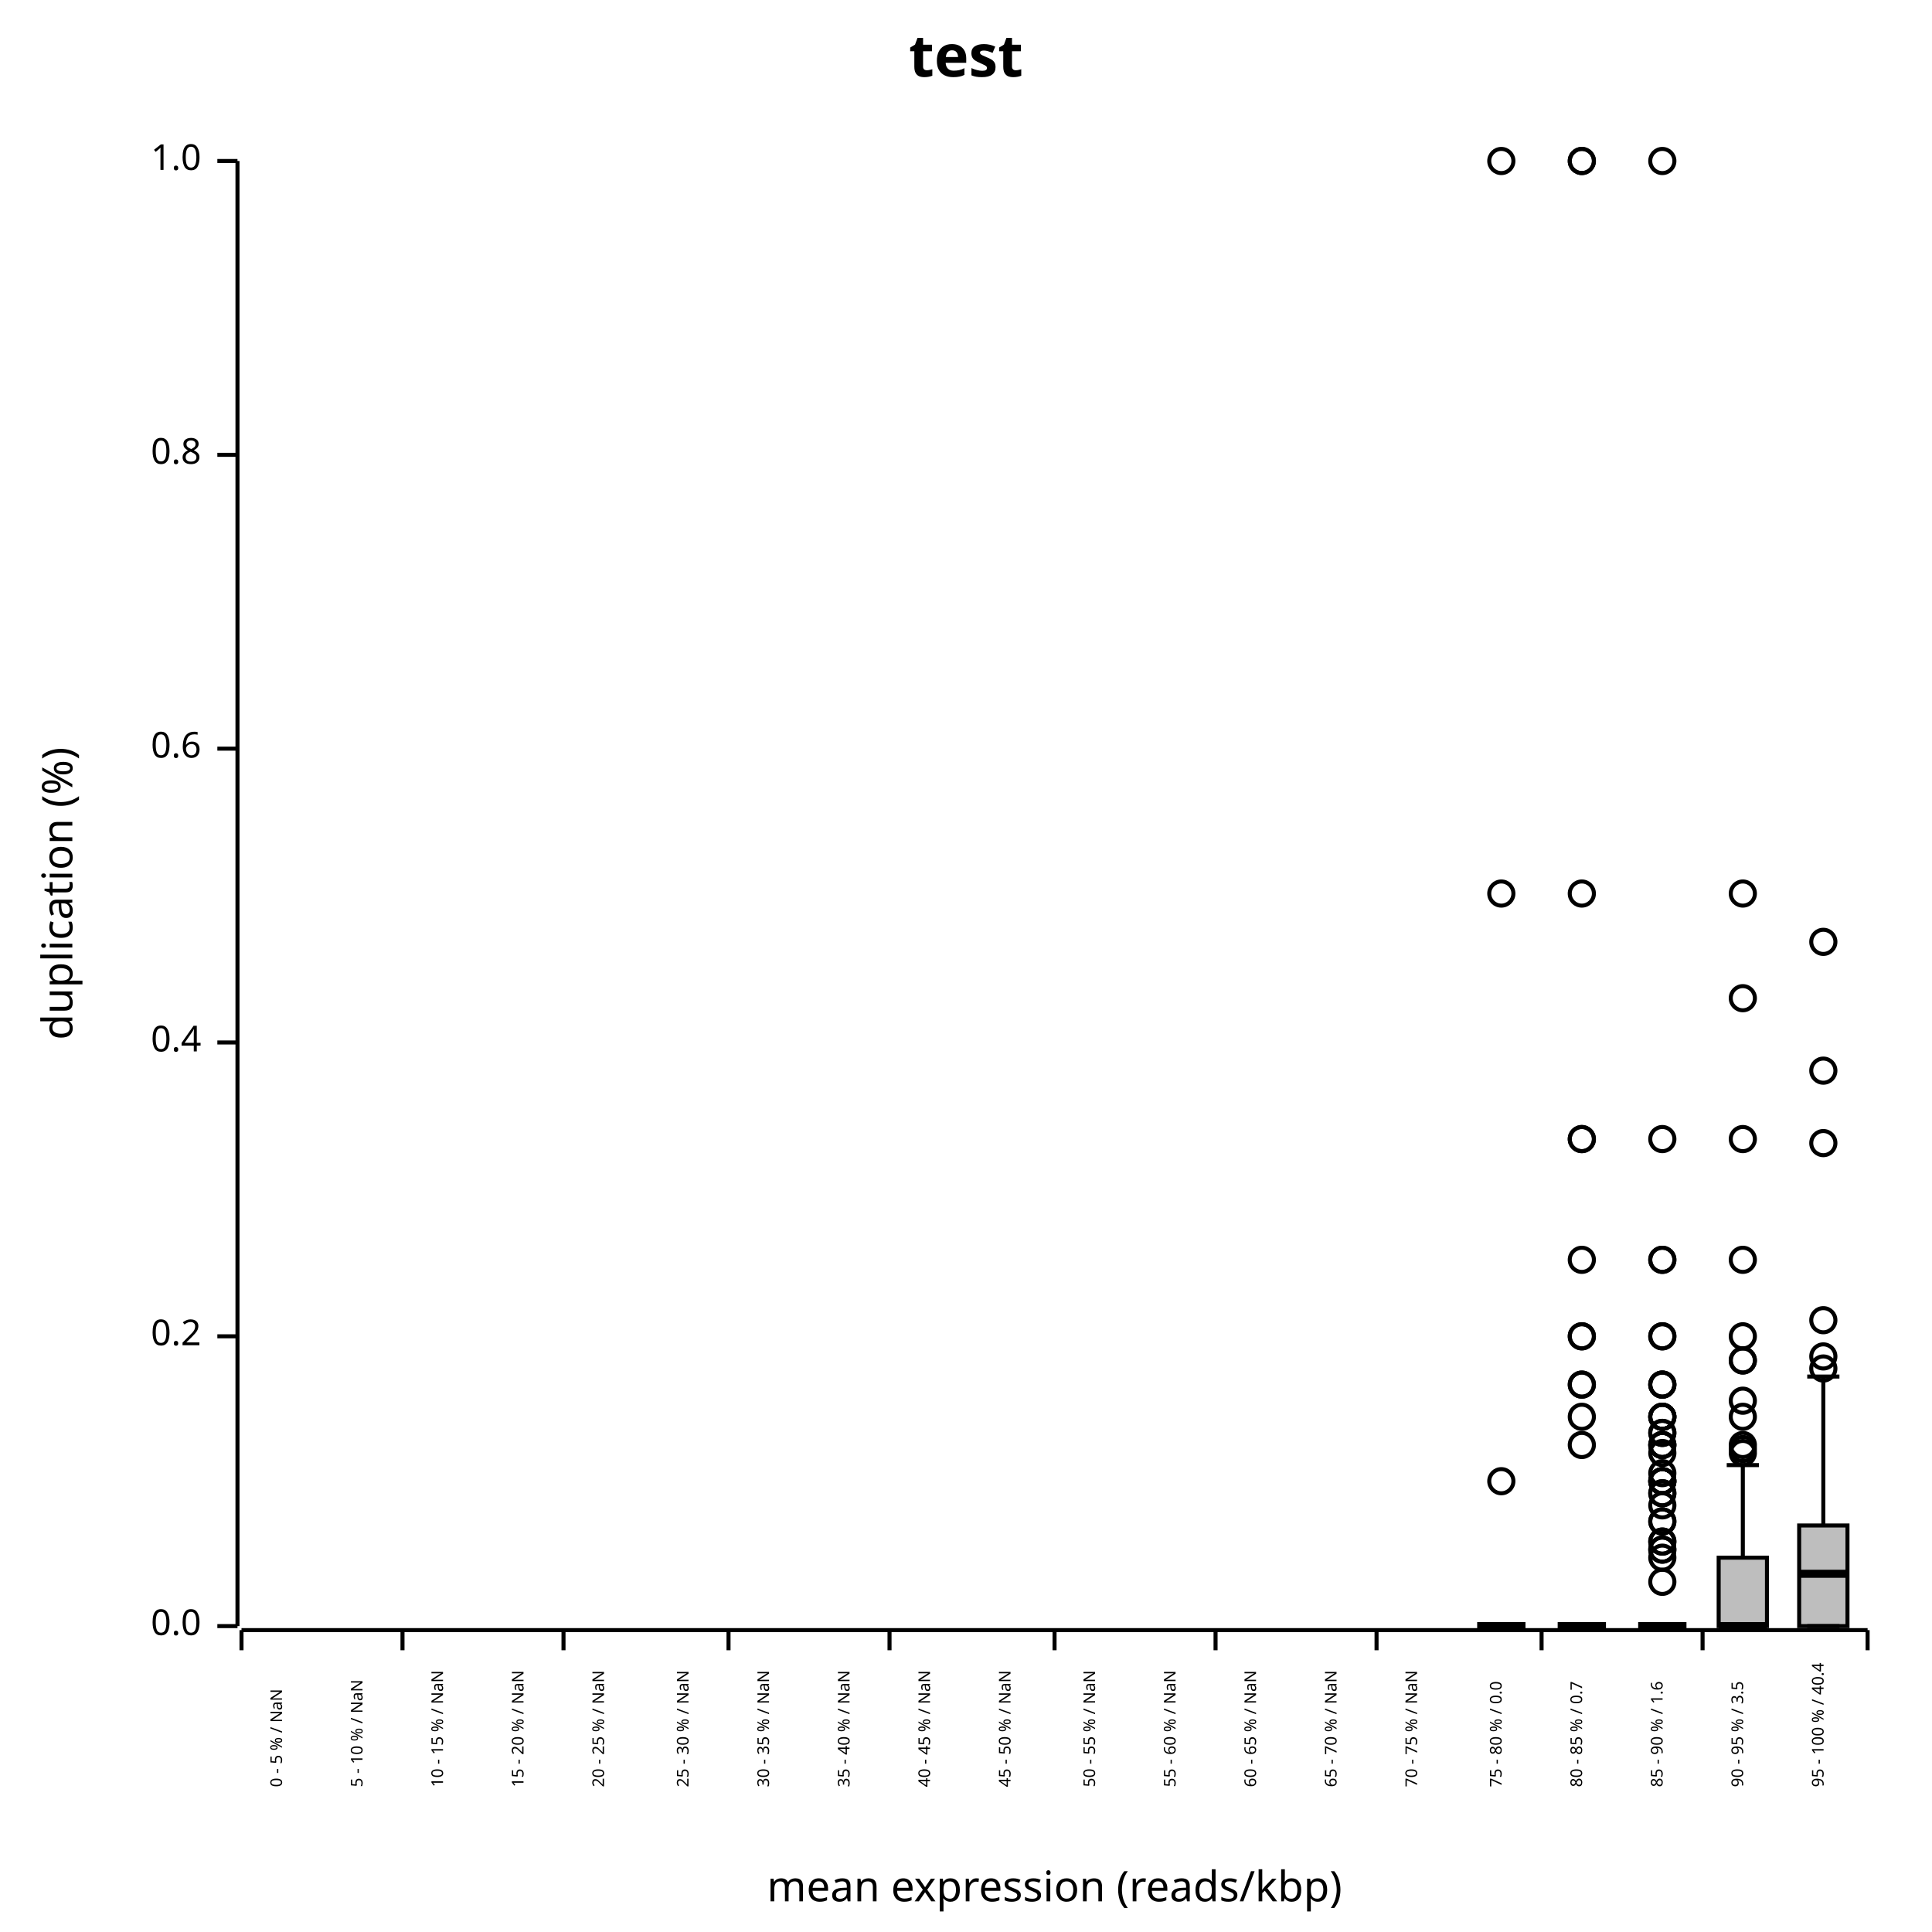
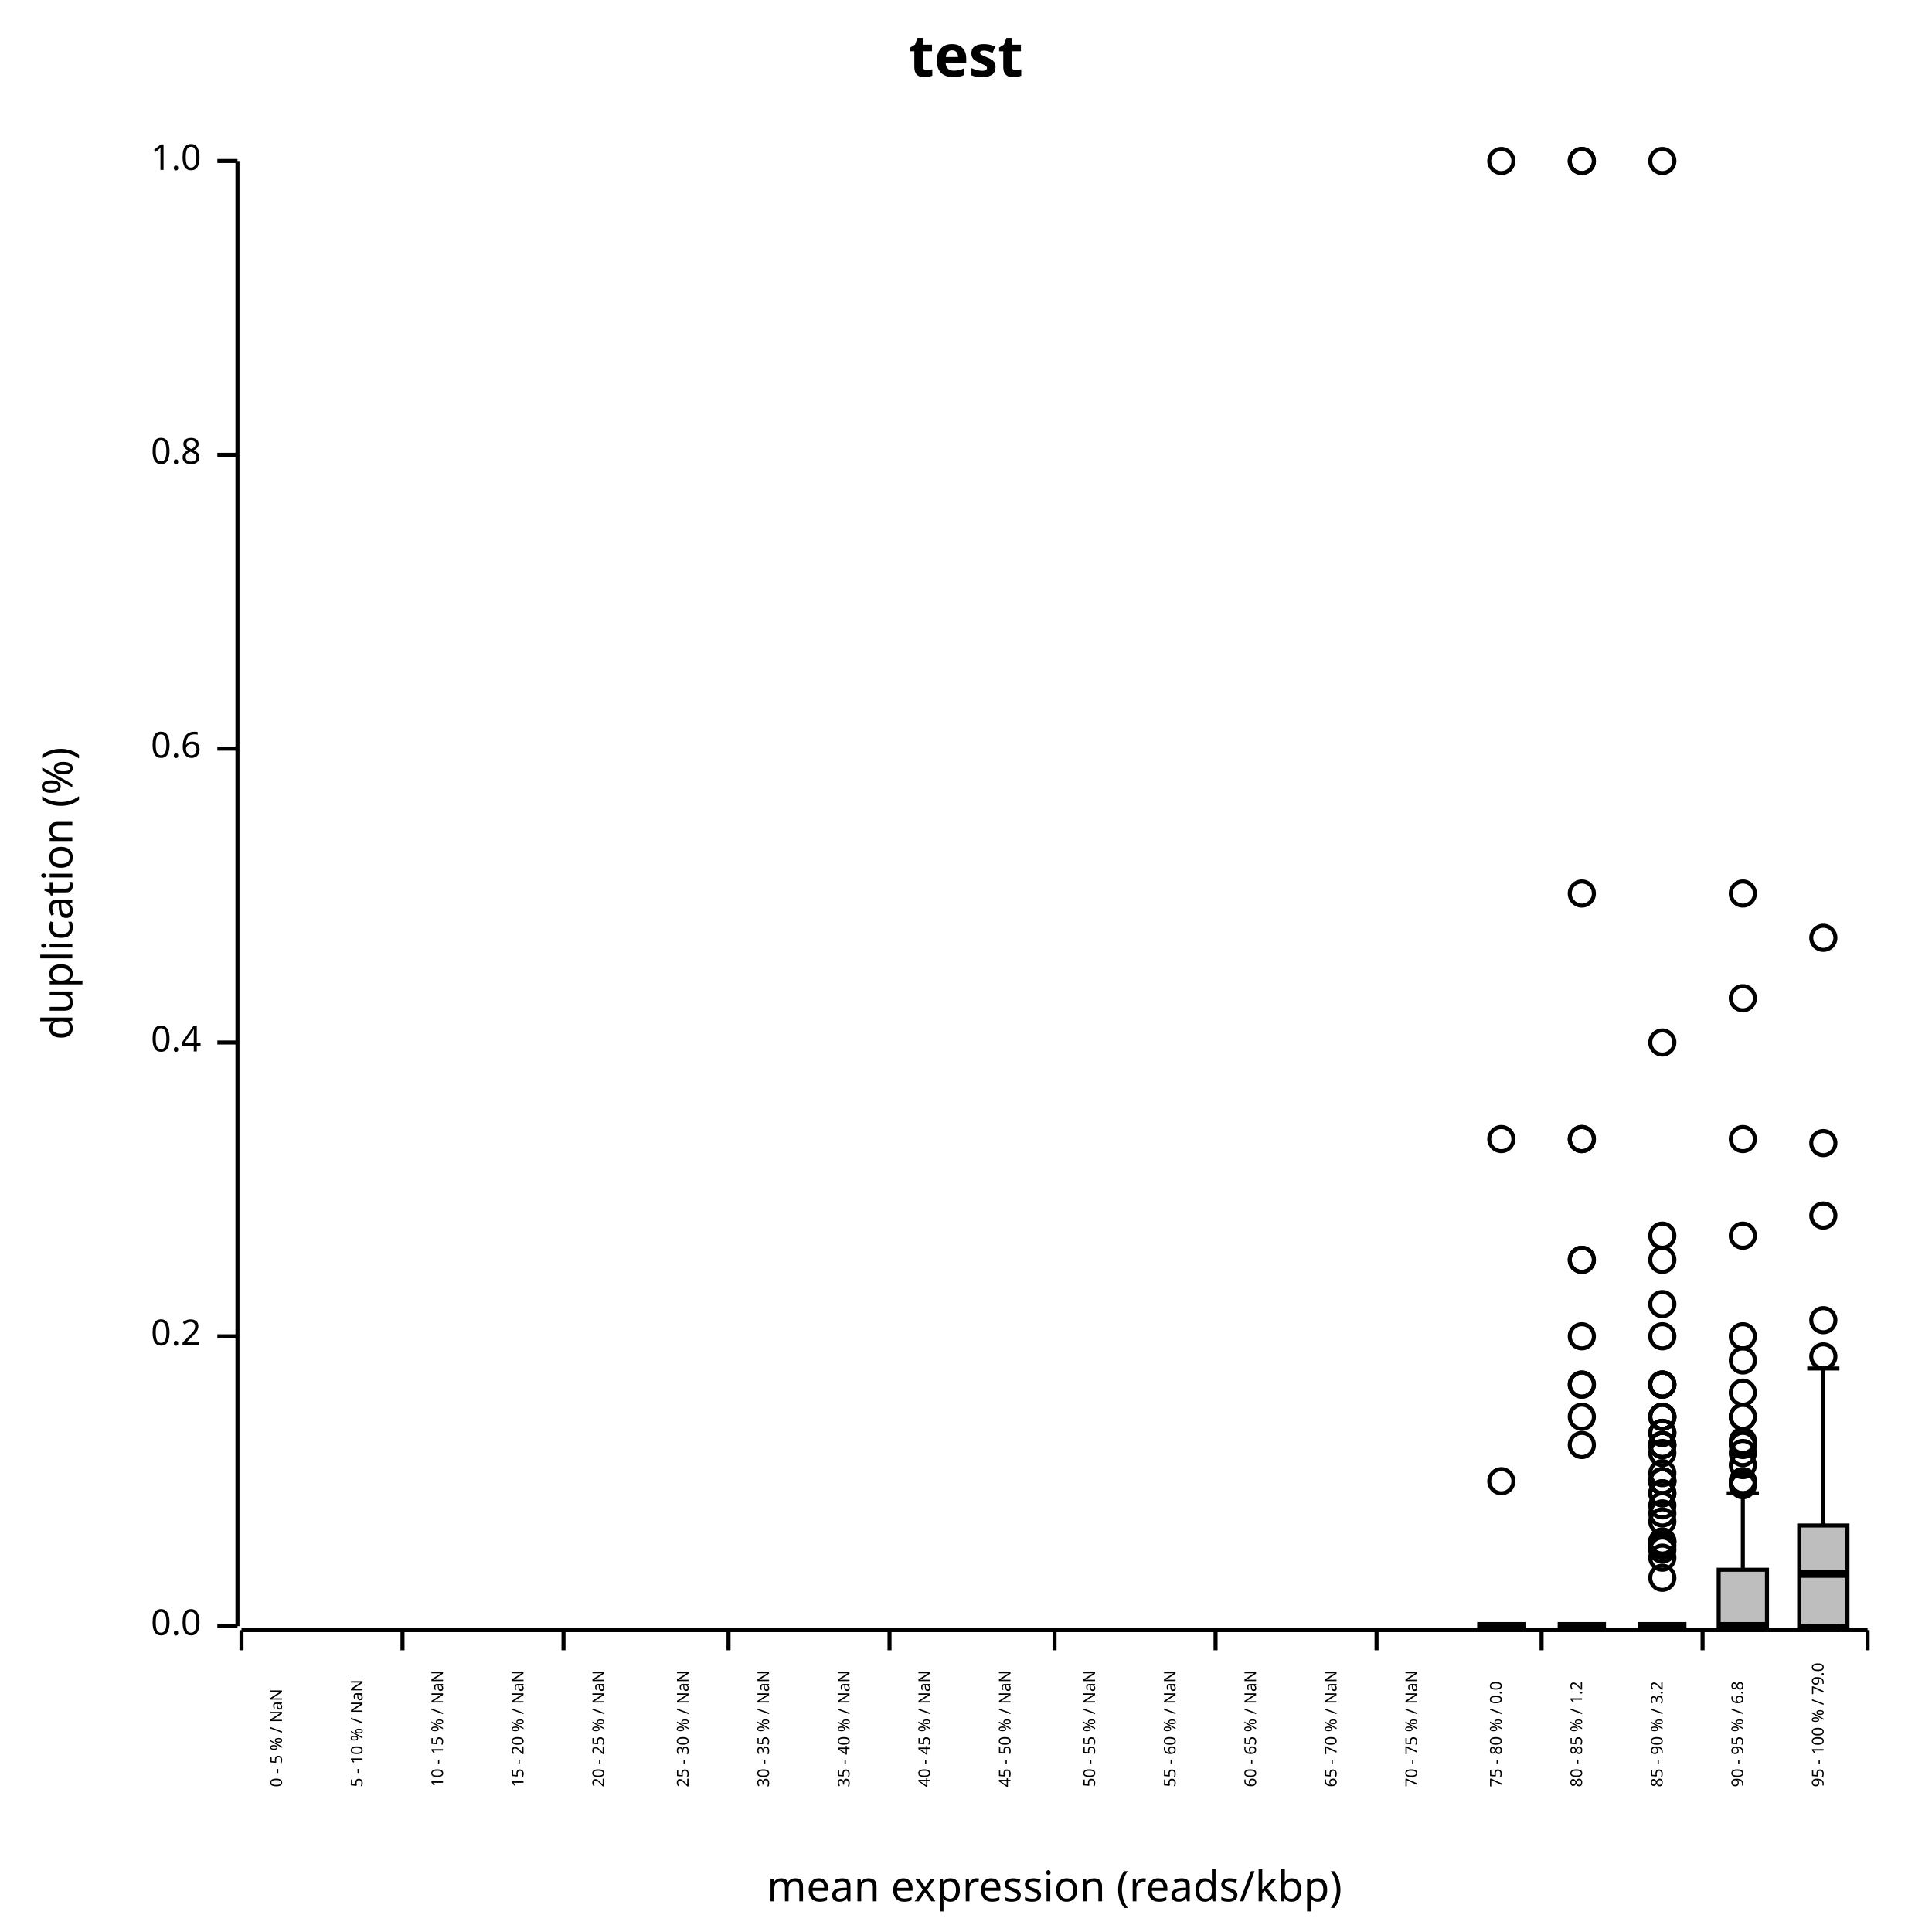
<svg xmlns="http://www.w3.org/2000/svg" width="480" height="480" viewBox="0 0 480 480">
  <rect x="0" y="0" width="480" height="480" opacity="1" fill="#FFFFFF" stroke="none" />
  <text x="240" y="8" dy="0.76em" text-anchor="middle" font-family="sans-serif" font-size="14.516" opacity="1" fill="#000000" font-weight="bold">
test
</text>
  <text x="10" y="222" dy="0.76em" text-anchor="middle" font-family="sans-serif" font-size="10.484" opacity="1" fill="#000000" transform="rotate(270, 10, 222)">
duplication (%)
</text>
  <text x="262" y="475" dy="-0.5ex" text-anchor="middle" font-family="sans-serif" font-size="10.484" opacity="1" fill="#000000">
mean expression (reads/kbp)
</text>
  <polyline fill="none" opacity="1" stroke="#000000" stroke-width="1" points="59,40 59,404 " />
  <text x="50" y="404" dy="0.5ex" text-anchor="end" font-family="sans-serif" font-size="8.871" opacity="1" fill="#000000">
0.0
</text>
  <polyline fill="none" opacity="1" stroke="#000000" stroke-width="1" points="54,404 59,404 " />
  <text x="50" y="332" dy="0.5ex" text-anchor="end" font-family="sans-serif" font-size="8.871" opacity="1" fill="#000000">
0.2
</text>
  <polyline fill="none" opacity="1" stroke="#000000" stroke-width="1" points="54,332 59,332 " />
  <text x="50" y="259" dy="0.5ex" text-anchor="end" font-family="sans-serif" font-size="8.871" opacity="1" fill="#000000">
0.4
</text>
  <polyline fill="none" opacity="1" stroke="#000000" stroke-width="1" points="54,259 59,259 " />
  <text x="50" y="186" dy="0.5ex" text-anchor="end" font-family="sans-serif" font-size="8.871" opacity="1" fill="#000000">
0.6
</text>
  <polyline fill="none" opacity="1" stroke="#000000" stroke-width="1" points="54,186 59,186 " />
  <text x="50" y="113" dy="0.5ex" text-anchor="end" font-family="sans-serif" font-size="8.871" opacity="1" fill="#000000">
0.8
</text>
  <polyline fill="none" opacity="1" stroke="#000000" stroke-width="1" points="54,113 59,113 " />
  <text x="50" y="40" dy="0.5ex" text-anchor="end" font-family="sans-serif" font-size="8.871" opacity="1" fill="#000000">
1.0
</text>
  <polyline fill="none" opacity="1" stroke="#000000" stroke-width="1" points="54,40 59,40 " />
  <polyline fill="none" opacity="1" stroke="#000000" stroke-width="1" points="60,405 464,405 " />
  <text x="60" y="415" dy="0.76em" text-anchor="middle" font-family="sans-serif" font-size="8.871" opacity="1" fill="#000000">

</text>
  <polyline fill="none" opacity="1" stroke="#000000" stroke-width="1" points="60,405 60,410 " />
  <text x="100" y="415" dy="0.76em" text-anchor="middle" font-family="sans-serif" font-size="8.871" opacity="1" fill="#000000">

</text>
  <polyline fill="none" opacity="1" stroke="#000000" stroke-width="1" points="100,405 100,410 " />
  <text x="140" y="415" dy="0.76em" text-anchor="middle" font-family="sans-serif" font-size="8.871" opacity="1" fill="#000000">

</text>
  <polyline fill="none" opacity="1" stroke="#000000" stroke-width="1" points="140,405 140,410 " />
  <text x="181" y="415" dy="0.76em" text-anchor="middle" font-family="sans-serif" font-size="8.871" opacity="1" fill="#000000">

</text>
  <polyline fill="none" opacity="1" stroke="#000000" stroke-width="1" points="181,405 181,410 " />
  <text x="221" y="415" dy="0.76em" text-anchor="middle" font-family="sans-serif" font-size="8.871" opacity="1" fill="#000000">

</text>
  <polyline fill="none" opacity="1" stroke="#000000" stroke-width="1" points="221,405 221,410 " />
  <text x="262" y="415" dy="0.76em" text-anchor="middle" font-family="sans-serif" font-size="8.871" opacity="1" fill="#000000">

</text>
  <polyline fill="none" opacity="1" stroke="#000000" stroke-width="1" points="262,405 262,410 " />
  <text x="302" y="415" dy="0.76em" text-anchor="middle" font-family="sans-serif" font-size="8.871" opacity="1" fill="#000000">

</text>
  <polyline fill="none" opacity="1" stroke="#000000" stroke-width="1" points="302,405 302,410 " />
  <text x="342" y="415" dy="0.76em" text-anchor="middle" font-family="sans-serif" font-size="8.871" opacity="1" fill="#000000">

</text>
  <polyline fill="none" opacity="1" stroke="#000000" stroke-width="1" points="342,405 342,410 " />
  <text x="383" y="415" dy="0.76em" text-anchor="middle" font-family="sans-serif" font-size="8.871" opacity="1" fill="#000000">

</text>
  <polyline fill="none" opacity="1" stroke="#000000" stroke-width="1" points="383,405 383,410 " />
  <text x="423" y="415" dy="0.76em" text-anchor="middle" font-family="sans-serif" font-size="8.871" opacity="1" fill="#000000">

</text>
  <polyline fill="none" opacity="1" stroke="#000000" stroke-width="1" points="423,405 423,410 " />
  <text x="464" y="415" dy="0.76em" text-anchor="middle" font-family="sans-serif" font-size="8.871" opacity="1" fill="#000000">

</text>
  <polyline fill="none" opacity="1" stroke="#000000" stroke-width="1" points="464,405 464,410 " />
  <text x="67" y="444" dy="0.76em" text-anchor="start" font-family="sans-serif" font-size="4.032" opacity="1" fill="#000000" transform="rotate(270, 67, 444)">
0 - 5 % / NaN
</text>
  <text x="87" y="444" dy="0.76em" text-anchor="start" font-family="sans-serif" font-size="4.032" opacity="1" fill="#000000" transform="rotate(270, 87, 444)">
5 - 10 % / NaN
</text>
  <text x="107" y="444" dy="0.76em" text-anchor="start" font-family="sans-serif" font-size="4.032" opacity="1" fill="#000000" transform="rotate(270, 107, 444)">
10 - 15 % / NaN
</text>
  <text x="127" y="444" dy="0.76em" text-anchor="start" font-family="sans-serif" font-size="4.032" opacity="1" fill="#000000" transform="rotate(270, 127, 444)">
15 - 20 % / NaN
</text>
  <text x="147" y="444" dy="0.76em" text-anchor="start" font-family="sans-serif" font-size="4.032" opacity="1" fill="#000000" transform="rotate(270, 147, 444)">
20 - 25 % / NaN
</text>
  <text x="168" y="444" dy="0.76em" text-anchor="start" font-family="sans-serif" font-size="4.032" opacity="1" fill="#000000" transform="rotate(270, 168, 444)">
25 - 30 % / NaN
</text>
  <text x="188" y="444" dy="0.76em" text-anchor="start" font-family="sans-serif" font-size="4.032" opacity="1" fill="#000000" transform="rotate(270, 188, 444)">
30 - 35 % / NaN
</text>
  <text x="208" y="444" dy="0.76em" text-anchor="start" font-family="sans-serif" font-size="4.032" opacity="1" fill="#000000" transform="rotate(270, 208, 444)">
35 - 40 % / NaN
</text>
  <text x="228" y="444" dy="0.76em" text-anchor="start" font-family="sans-serif" font-size="4.032" opacity="1" fill="#000000" transform="rotate(270, 228, 444)">
40 - 45 % / NaN
</text>
  <text x="248" y="444" dy="0.76em" text-anchor="start" font-family="sans-serif" font-size="4.032" opacity="1" fill="#000000" transform="rotate(270, 248, 444)">
45 - 50 % / NaN
</text>
  <text x="269" y="444" dy="0.76em" text-anchor="start" font-family="sans-serif" font-size="4.032" opacity="1" fill="#000000" transform="rotate(270, 269, 444)">
50 - 55 % / NaN
</text>
  <text x="289" y="444" dy="0.76em" text-anchor="start" font-family="sans-serif" font-size="4.032" opacity="1" fill="#000000" transform="rotate(270, 289, 444)">
55 - 60 % / NaN
</text>
  <text x="309" y="444" dy="0.76em" text-anchor="start" font-family="sans-serif" font-size="4.032" opacity="1" fill="#000000" transform="rotate(270, 309, 444)">
60 - 65 % / NaN
</text>
  <text x="329" y="444" dy="0.76em" text-anchor="start" font-family="sans-serif" font-size="4.032" opacity="1" fill="#000000" transform="rotate(270, 329, 444)">
65 - 70 % / NaN
</text>
  <text x="349" y="444" dy="0.76em" text-anchor="start" font-family="sans-serif" font-size="4.032" opacity="1" fill="#000000" transform="rotate(270, 349, 444)">
70 - 75 % / NaN
</text>
  <text x="370" y="444" dy="0.76em" text-anchor="start" font-family="sans-serif" font-size="4.032" opacity="1" fill="#000000" transform="rotate(270, 370, 444)">
75 - 80 % / 0.0
</text>
  <text x="390" y="444" dy="0.76em" text-anchor="start" font-family="sans-serif" font-size="4.032" opacity="1" fill="#000000" transform="rotate(270, 390, 444)">
- 80 - 85 % / 0.7
+ 80 - 85 % / 1.2
</text>
  <text x="410" y="444" dy="0.76em" text-anchor="start" font-family="sans-serif" font-size="4.032" opacity="1" fill="#000000" transform="rotate(270, 410, 444)">
- 85 - 90 % / 1.6
+ 85 - 90 % / 3.2
</text>
  <text x="430" y="444" dy="0.76em" text-anchor="start" font-family="sans-serif" font-size="4.032" opacity="1" fill="#000000" transform="rotate(270, 430, 444)">
- 90 - 95 % / 3.5
+ 90 - 95 % / 6.8
</text>
  <text x="450" y="444" dy="0.76em" text-anchor="start" font-family="sans-serif" font-size="4.032" opacity="1" fill="#000000" transform="rotate(270, 450, 444)">
- 95 - 100 % / 40.4
+ 95 - 100 % / 79.0
</text>
  <rect x="367" y="404" width="12" height="0" opacity="1" fill="#BEBEBE" stroke="none" />
  <rect x="367" y="404" width="12" height="0" opacity="1" fill="none" stroke="#000000" />
  <polyline fill="none" opacity="1" stroke="#000000" stroke-width="2" points="367,404 379,404 " />
  <polyline fill="none" opacity="1" stroke="#000000" stroke-width="1" points="373,404 373,404 " />
  <polyline fill="none" opacity="1" stroke="#000000" stroke-width="1" points="369,404 377,404 " />
  <polyline fill="none" opacity="1" stroke="#000000" stroke-width="1" points="373,404 373,404 " />
  <polyline fill="none" opacity="1" stroke="#000000" stroke-width="1" points="369,404 377,404 " />
  <circle cx="373" cy="368" r="3" opacity="1" fill="none" stroke="#000000" stroke-width="1" />
-   <circle cx="373" cy="222" r="3" opacity="1" fill="none" stroke="#000000" stroke-width="1" />
+   <circle cx="373" cy="283" r="3" opacity="1" fill="none" stroke="#000000" stroke-width="1" />
  <circle cx="373" cy="40" r="3" opacity="1" fill="none" stroke="#000000" stroke-width="1" />
  <rect x="387" y="404" width="12" height="0" opacity="1" fill="#BEBEBE" stroke="none" />
  <rect x="387" y="404" width="12" height="0" opacity="1" fill="none" stroke="#000000" />
  <polyline fill="none" opacity="1" stroke="#000000" stroke-width="2" points="387,404 399,404 " />
  <polyline fill="none" opacity="1" stroke="#000000" stroke-width="1" points="393,404 393,404 " />
  <polyline fill="none" opacity="1" stroke="#000000" stroke-width="1" points="389,404 397,404 " />
  <polyline fill="none" opacity="1" stroke="#000000" stroke-width="1" points="393,404 393,404 " />
  <polyline fill="none" opacity="1" stroke="#000000" stroke-width="1" points="389,404 397,404 " />
  <circle cx="393" cy="359" r="3" opacity="1" fill="none" stroke="#000000" stroke-width="1" />
  <circle cx="393" cy="352" r="3" opacity="1" fill="none" stroke="#000000" stroke-width="1" />
  <circle cx="393" cy="344" r="3" opacity="1" fill="none" stroke="#000000" stroke-width="1" />
  <circle cx="393" cy="344" r="3" opacity="1" fill="none" stroke="#000000" stroke-width="1" />
  <circle cx="393" cy="332" r="3" opacity="1" fill="none" stroke="#000000" stroke-width="1" />
-   <circle cx="393" cy="332" r="3" opacity="1" fill="none" stroke="#000000" stroke-width="1" />
+   <circle cx="393" cy="313" r="3" opacity="1" fill="none" stroke="#000000" stroke-width="1" />
  <circle cx="393" cy="313" r="3" opacity="1" fill="none" stroke="#000000" stroke-width="1" />
  <circle cx="393" cy="283" r="3" opacity="1" fill="none" stroke="#000000" stroke-width="1" />
  <circle cx="393" cy="283" r="3" opacity="1" fill="none" stroke="#000000" stroke-width="1" />
  <circle cx="393" cy="222" r="3" opacity="1" fill="none" stroke="#000000" stroke-width="1" />
  <circle cx="393" cy="40" r="3" opacity="1" fill="none" stroke="#000000" stroke-width="1" />
  <circle cx="393" cy="40" r="3" opacity="1" fill="none" stroke="#000000" stroke-width="1" />
  <rect x="407" y="404" width="12" height="0" opacity="1" fill="#BEBEBE" stroke="none" />
  <rect x="407" y="404" width="12" height="0" opacity="1" fill="none" stroke="#000000" />
  <polyline fill="none" opacity="1" stroke="#000000" stroke-width="2" points="407,404 419,404 " />
  <polyline fill="none" opacity="1" stroke="#000000" stroke-width="1" points="413,404 413,404 " />
  <polyline fill="none" opacity="1" stroke="#000000" stroke-width="1" points="409,404 417,404 " />
  <polyline fill="none" opacity="1" stroke="#000000" stroke-width="1" points="413,404 413,404 " />
  <polyline fill="none" opacity="1" stroke="#000000" stroke-width="1" points="409,404 417,404 " />
-   <circle cx="413" cy="393" r="3" opacity="1" fill="none" stroke="#000000" stroke-width="1" />
+   <circle cx="413" cy="392" r="3" opacity="1" fill="none" stroke="#000000" stroke-width="1" />
  <circle cx="413" cy="387" r="3" opacity="1" fill="none" stroke="#000000" stroke-width="1" />
  <circle cx="413" cy="385" r="3" opacity="1" fill="none" stroke="#000000" stroke-width="1" />
-   <circle cx="413" cy="385" r="3" opacity="1" fill="none" stroke="#000000" stroke-width="1" />
+   <circle cx="413" cy="384" r="3" opacity="1" fill="none" stroke="#000000" stroke-width="1" />
  <circle cx="413" cy="383" r="3" opacity="1" fill="none" stroke="#000000" stroke-width="1" />
  <circle cx="413" cy="383" r="3" opacity="1" fill="none" stroke="#000000" stroke-width="1" />
  <circle cx="413" cy="378" r="3" opacity="1" fill="none" stroke="#000000" stroke-width="1" />
-   <circle cx="413" cy="378" r="3" opacity="1" fill="none" stroke="#000000" stroke-width="1" />
+   <circle cx="413" cy="376" r="3" opacity="1" fill="none" stroke="#000000" stroke-width="1" />
  <circle cx="413" cy="374" r="3" opacity="1" fill="none" stroke="#000000" stroke-width="1" />
  <circle cx="413" cy="371" r="3" opacity="1" fill="none" stroke="#000000" stroke-width="1" />
  <circle cx="413" cy="371" r="3" opacity="1" fill="none" stroke="#000000" stroke-width="1" />
  <circle cx="413" cy="368" r="3" opacity="1" fill="none" stroke="#000000" stroke-width="1" />
  <circle cx="413" cy="368" r="3" opacity="1" fill="none" stroke="#000000" stroke-width="1" />
  <circle cx="413" cy="368" r="3" opacity="1" fill="none" stroke="#000000" stroke-width="1" />
  <circle cx="413" cy="368" r="3" opacity="1" fill="none" stroke="#000000" stroke-width="1" />
  <circle cx="413" cy="366" r="3" opacity="1" fill="none" stroke="#000000" stroke-width="1" />
  <circle cx="413" cy="361" r="3" opacity="1" fill="none" stroke="#000000" stroke-width="1" />
  <circle cx="413" cy="359" r="3" opacity="1" fill="none" stroke="#000000" stroke-width="1" />
  <circle cx="413" cy="359" r="3" opacity="1" fill="none" stroke="#000000" stroke-width="1" />
  <circle cx="413" cy="359" r="3" opacity="1" fill="none" stroke="#000000" stroke-width="1" />
  <circle cx="413" cy="356" r="3" opacity="1" fill="none" stroke="#000000" stroke-width="1" />
  <circle cx="413" cy="356" r="3" opacity="1" fill="none" stroke="#000000" stroke-width="1" />
  <circle cx="413" cy="352" r="3" opacity="1" fill="none" stroke="#000000" stroke-width="1" />
  <circle cx="413" cy="352" r="3" opacity="1" fill="none" stroke="#000000" stroke-width="1" />
  <circle cx="413" cy="352" r="3" opacity="1" fill="none" stroke="#000000" stroke-width="1" />
  <circle cx="413" cy="352" r="3" opacity="1" fill="none" stroke="#000000" stroke-width="1" />
  <circle cx="413" cy="344" r="3" opacity="1" fill="none" stroke="#000000" stroke-width="1" />
  <circle cx="413" cy="344" r="3" opacity="1" fill="none" stroke="#000000" stroke-width="1" />
  <circle cx="413" cy="344" r="3" opacity="1" fill="none" stroke="#000000" stroke-width="1" />
  <circle cx="413" cy="332" r="3" opacity="1" fill="none" stroke="#000000" stroke-width="1" />
-   <circle cx="413" cy="332" r="3" opacity="1" fill="none" stroke="#000000" stroke-width="1" />
+   <circle cx="413" cy="324" r="3" opacity="1" fill="none" stroke="#000000" stroke-width="1" />
  <circle cx="413" cy="313" r="3" opacity="1" fill="none" stroke="#000000" stroke-width="1" />
-   <circle cx="413" cy="313" r="3" opacity="1" fill="none" stroke="#000000" stroke-width="1" />
-   <circle cx="413" cy="283" r="3" opacity="1" fill="none" stroke="#000000" stroke-width="1" />
+   <circle cx="413" cy="307" r="3" opacity="1" fill="none" stroke="#000000" stroke-width="1" />
+   <circle cx="413" cy="259" r="3" opacity="1" fill="none" stroke="#000000" stroke-width="1" />
  <circle cx="413" cy="40" r="3" opacity="1" fill="none" stroke="#000000" stroke-width="1" />
-   <rect x="427" y="387" width="12" height="17" opacity="1" fill="#BEBEBE" stroke="none" />
-   <rect x="427" y="387" width="12" height="17" opacity="1" fill="none" stroke="#000000" />
+   <rect x="427" y="390" width="12" height="14" opacity="1" fill="#BEBEBE" stroke="none" />
+   <rect x="427" y="390" width="12" height="14" opacity="1" fill="none" stroke="#000000" />
  <polyline fill="none" opacity="1" stroke="#000000" stroke-width="2" points="427,404 439,404 " />
  <polyline fill="none" opacity="1" stroke="#000000" stroke-width="1" points="433,404 433,404 " />
  <polyline fill="none" opacity="1" stroke="#000000" stroke-width="1" points="429,404 437,404 " />
-   <polyline fill="none" opacity="1" stroke="#000000" stroke-width="1" points="433,387 433,364 " />
-   <polyline fill="none" opacity="1" stroke="#000000" stroke-width="1" points="429,364 437,364 " />
+   <polyline fill="none" opacity="1" stroke="#000000" stroke-width="1" points="433,390 433,371 " />
+   <polyline fill="none" opacity="1" stroke="#000000" stroke-width="1" points="429,371 437,371 " />
+   <circle cx="433" cy="369" r="3" opacity="1" fill="none" stroke="#000000" stroke-width="1" />
+   <circle cx="433" cy="368" r="3" opacity="1" fill="none" stroke="#000000" stroke-width="1" />
+   <circle cx="433" cy="368" r="3" opacity="1" fill="none" stroke="#000000" stroke-width="1" />
+   <circle cx="433" cy="364" r="3" opacity="1" fill="none" stroke="#000000" stroke-width="1" />
  <circle cx="433" cy="361" r="3" opacity="1" fill="none" stroke="#000000" stroke-width="1" />
-   <circle cx="433" cy="360" r="3" opacity="1" fill="none" stroke="#000000" stroke-width="1" />
  <circle cx="433" cy="359" r="3" opacity="1" fill="none" stroke="#000000" stroke-width="1" />
+   <circle cx="433" cy="358" r="3" opacity="1" fill="none" stroke="#000000" stroke-width="1" />
  <circle cx="433" cy="352" r="3" opacity="1" fill="none" stroke="#000000" stroke-width="1" />
-   <circle cx="433" cy="348" r="3" opacity="1" fill="none" stroke="#000000" stroke-width="1" />
-   <circle cx="433" cy="338" r="3" opacity="1" fill="none" stroke="#000000" stroke-width="1" />
+   <circle cx="433" cy="352" r="3" opacity="1" fill="none" stroke="#000000" stroke-width="1" />
+   <circle cx="433" cy="346" r="3" opacity="1" fill="none" stroke="#000000" stroke-width="1" />
  <circle cx="433" cy="338" r="3" opacity="1" fill="none" stroke="#000000" stroke-width="1" />
  <circle cx="433" cy="332" r="3" opacity="1" fill="none" stroke="#000000" stroke-width="1" />
-   <circle cx="433" cy="313" r="3" opacity="1" fill="none" stroke="#000000" stroke-width="1" />
+   <circle cx="433" cy="307" r="3" opacity="1" fill="none" stroke="#000000" stroke-width="1" />
  <circle cx="433" cy="283" r="3" opacity="1" fill="none" stroke="#000000" stroke-width="1" />
  <circle cx="433" cy="248" r="3" opacity="1" fill="none" stroke="#000000" stroke-width="1" />
  <circle cx="433" cy="222" r="3" opacity="1" fill="none" stroke="#000000" stroke-width="1" />
  <rect x="447" y="379" width="12" height="25" opacity="1" fill="#BEBEBE" stroke="none" />
  <rect x="447" y="379" width="12" height="25" opacity="1" fill="none" stroke="#000000" />
  <polyline fill="none" opacity="1" stroke="#000000" stroke-width="2" points="447,391 459,391 " />
  <polyline fill="none" opacity="1" stroke="#000000" stroke-width="1" points="453,404 453,404 " />
  <polyline fill="none" opacity="1" stroke="#000000" stroke-width="1" points="449,404 457,404 " />
-   <polyline fill="none" opacity="1" stroke="#000000" stroke-width="1" points="453,379 453,342 " />
-   <polyline fill="none" opacity="1" stroke="#000000" stroke-width="1" points="449,342 457,342 " />
-   <circle cx="453" cy="340" r="3" opacity="1" fill="none" stroke="#000000" stroke-width="1" />
+   <polyline fill="none" opacity="1" stroke="#000000" stroke-width="1" points="453,379 453,340 " />
+   <polyline fill="none" opacity="1" stroke="#000000" stroke-width="1" points="449,340 457,340 " />
  <circle cx="453" cy="337" r="3" opacity="1" fill="none" stroke="#000000" stroke-width="1" />
  <circle cx="453" cy="328" r="3" opacity="1" fill="none" stroke="#000000" stroke-width="1" />
+   <circle cx="453" cy="302" r="3" opacity="1" fill="none" stroke="#000000" stroke-width="1" />
  <circle cx="453" cy="284" r="3" opacity="1" fill="none" stroke="#000000" stroke-width="1" />
-   <circle cx="453" cy="266" r="3" opacity="1" fill="none" stroke="#000000" stroke-width="1" />
-   <circle cx="453" cy="234" r="3" opacity="1" fill="none" stroke="#000000" stroke-width="1" />
+   <circle cx="453" cy="233" r="3" opacity="1" fill="none" stroke="#000000" stroke-width="1" />
</svg>
